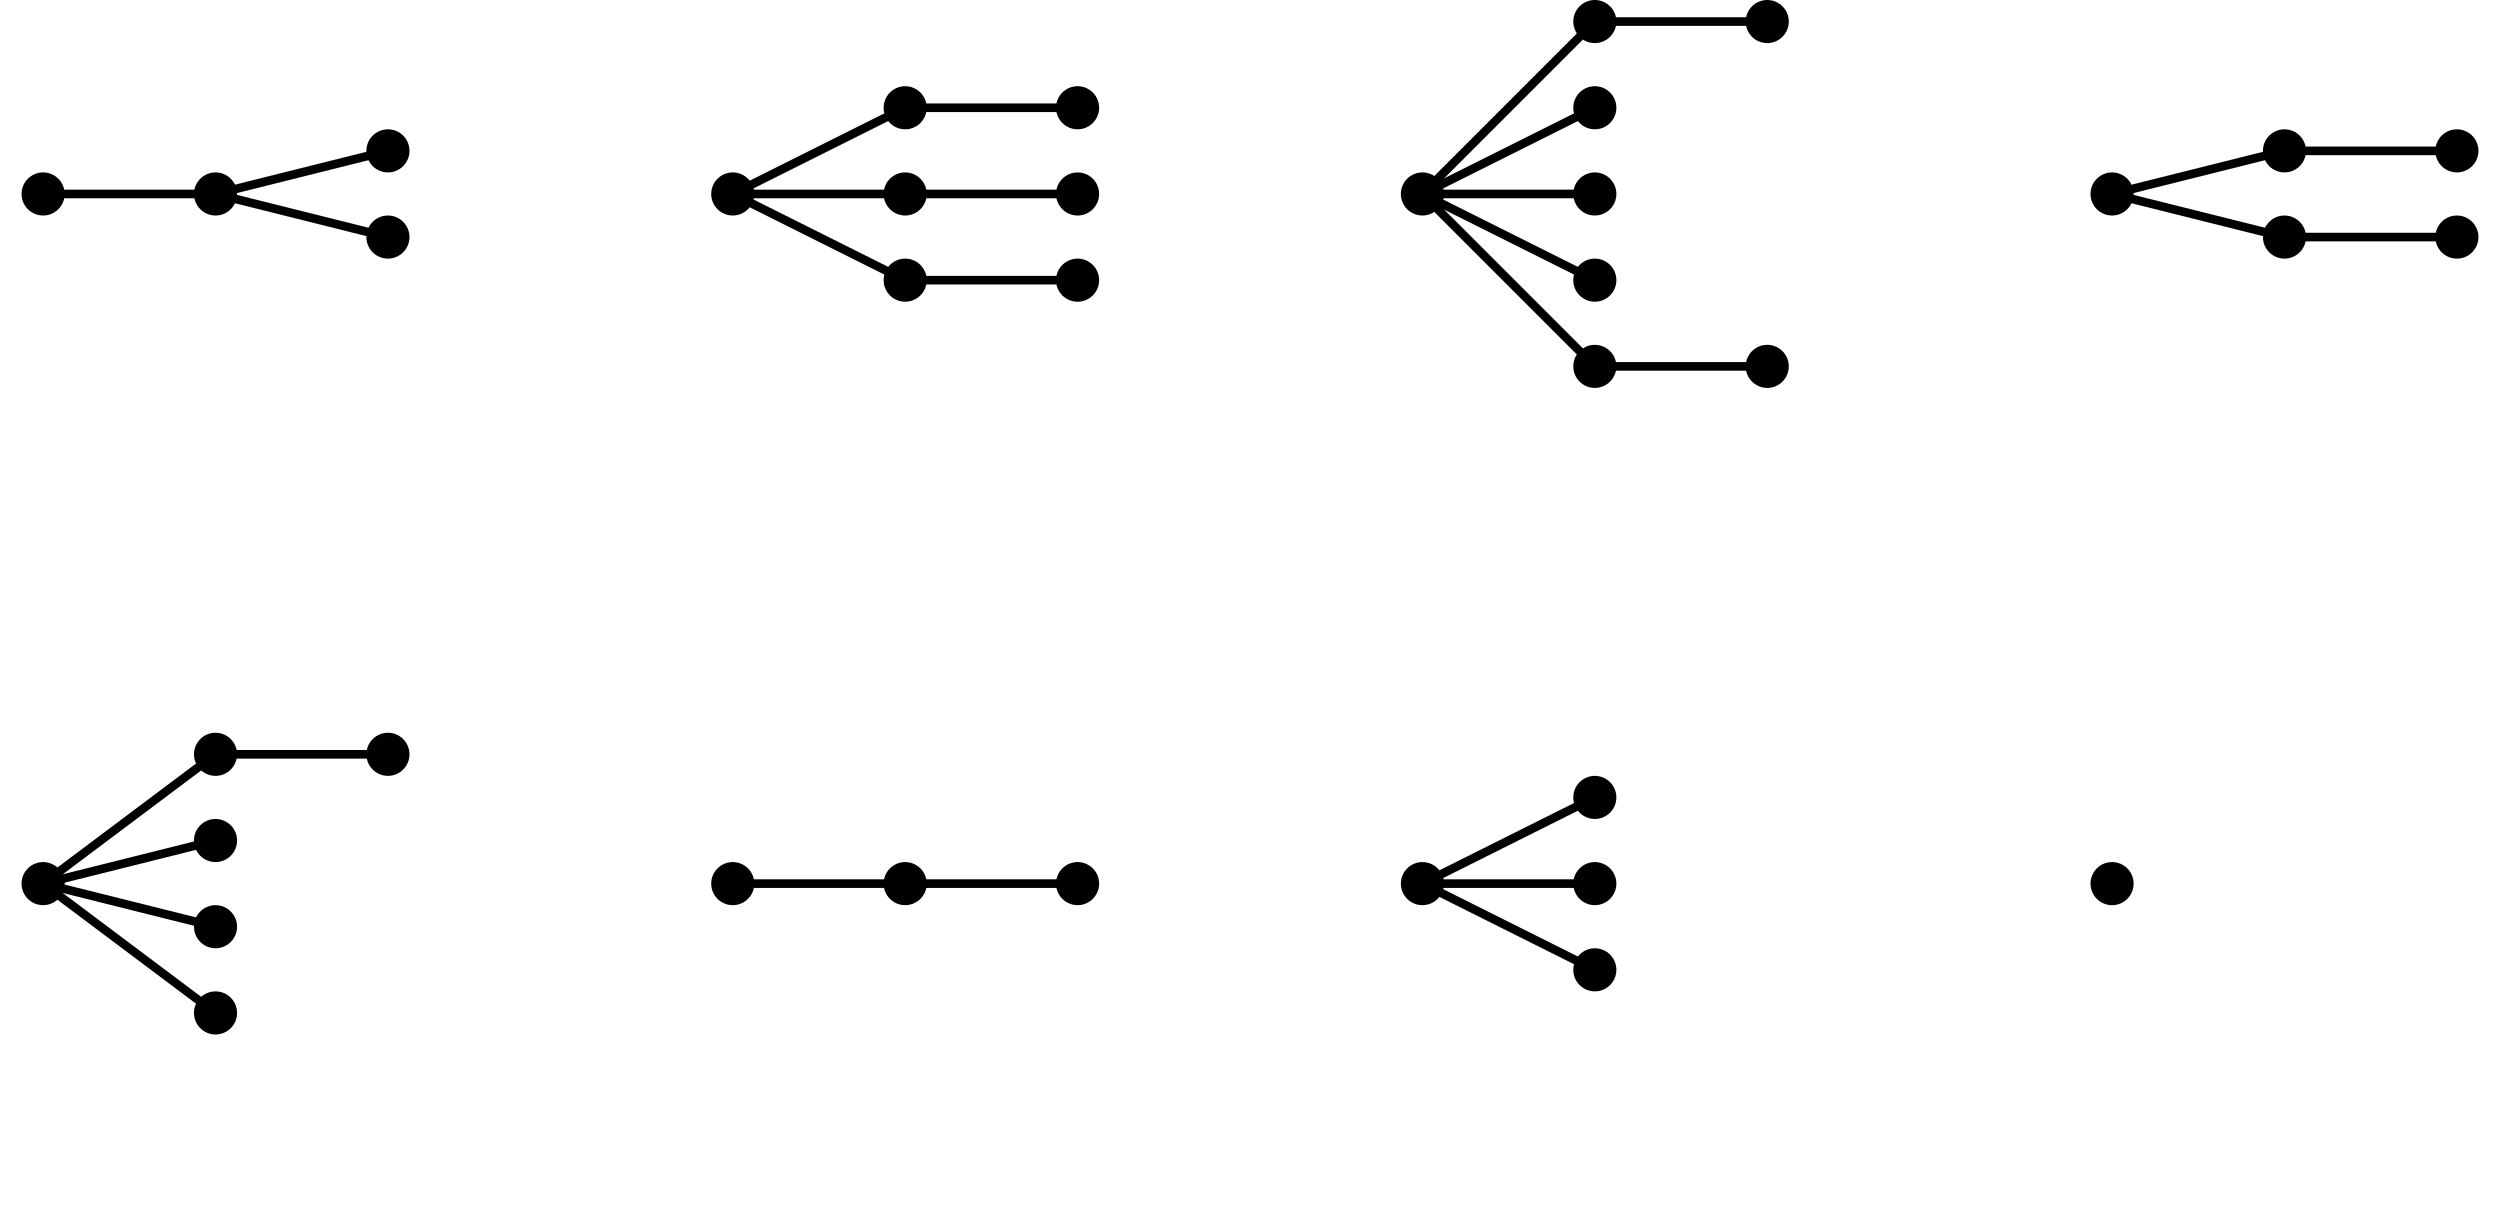
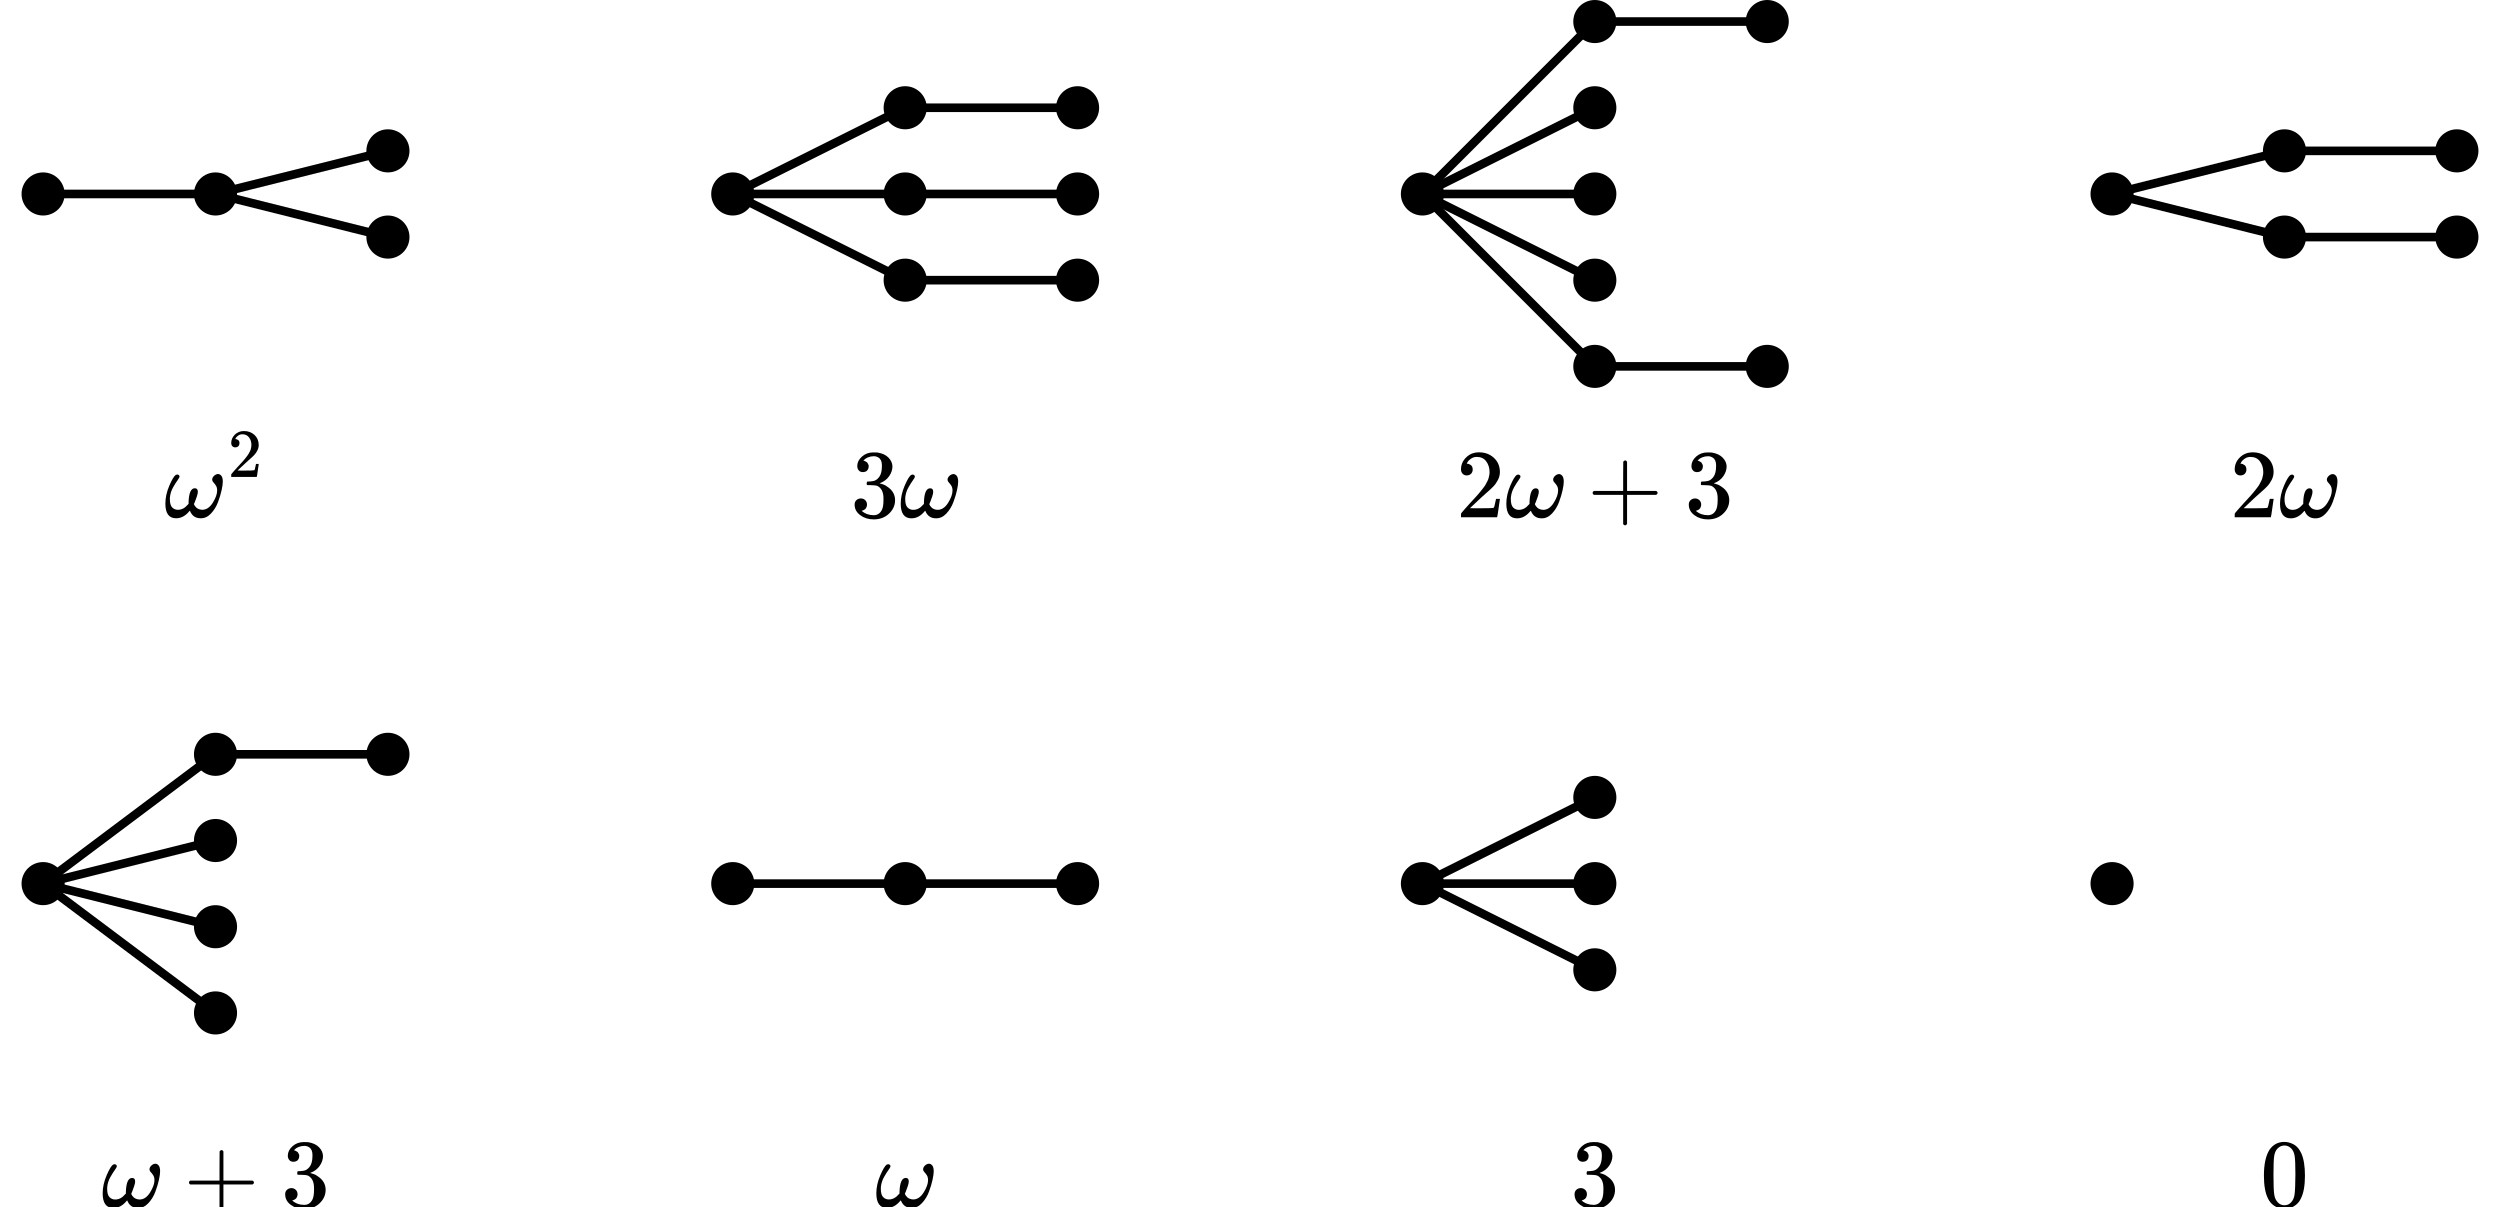
<svg xmlns="http://www.w3.org/2000/svg" xmlns:xlink="http://www.w3.org/1999/xlink" version="1.1" viewBox="-0.5 -2 29 14">
  <svg id="SvgjsSvg1002" style="overflow: hidden; top: -100%; left: -100%; position: absolute; opacity: 0;" width="2" height="0" focusable="false">
    <polyline id="SvgjsPolyline1003" points="" />
    <path id="SvgjsPath1004" d="" />
  </svg>
  <g id="SvgjsG1500" transform="matrix(1,0,0,1,0,-0.25)">
    <line id="SvgjsLine1507" x1="4" y1="1" x2="2" y2="0.5" stroke="#000000" stroke-width="0.1" />
    <line id="SvgjsLine1505" x1="4" y1="0" x2="2" y2="0.5" stroke="#000000" stroke-width="0.1" />
    <line id="SvgjsLine1503" x1="2" y1="0.5" x2="0" y2="0.5" stroke="#000000" stroke-width="0.1" />
    <circle id="SvgjsCircle1501" r="0.25" cx="0" cy="0.5" />
    <circle id="SvgjsCircle1502" r="0.25" cx="2" cy="0.5" />
    <circle id="SvgjsCircle1504" r="0.25" cx="4" cy="0" />
    <circle id="SvgjsCircle1506" r="0.25" cx="4" cy="1" />
  </g>
-   <svg style="" width="0" height="0" role="img" focusable="false" viewBox="0 -883.9 1058.6 894.9" y="4" x="2">
+   <svg style="" width="1.198" height="1.012" role="img" focusable="false" viewBox="0 -883.9 1058.6 894.9" y="3" x="1.401">
    <defs>
      <path id="MJX-9-TEX-I-1D714" d="M495 384Q495 406 514 424T555 443Q574 443 589 425T604 364Q604 334 592 278T555 155T483 38T377 -11Q297 -11 267 66Q266 68 260 61Q201 -11 125 -11Q15 -11 15 139Q15 230 56 325T123 434Q135 441 147 436Q160 429 160 418Q160 406 140 379T94 306T62 208Q61 202 61 187Q61 124 85 100T143 76Q201 76 245 129L253 137V156Q258 297 317 297Q348 297 348 261Q348 243 338 213T318 158L308 135Q309 133 310 129T318 115T334 97T358 83T393 76Q456 76 501 148T546 274Q546 305 533 325T508 357T495 384Z" />
      <path id="MJX-9-TEX-N-32" d="M109 429Q82 429 66 447T50 491Q50 562 103 614T235 666Q326 666 387 610T449 465Q449 422 429 383T381 315T301 241Q265 210 201 149L142 93L218 92Q375 92 385 97Q392 99 409 186V189H449V186Q448 183 436 95T421 3V0H50V19V31Q50 38 56 46T86 81Q115 113 136 137Q145 147 170 174T204 211T233 244T261 278T284 308T305 340T320 369T333 401T340 431T343 464Q343 527 309 573T212 619Q179 619 154 602T119 569T109 550Q109 549 114 549Q132 549 151 535T170 489Q170 464 154 447T109 429Z" />
    </defs>
    <g stroke="currentColor" fill="currentColor" stroke-width="0" transform="scale(1,-1)">
      <g data-mml-node="math">
        <g data-mml-node="msup">
          <g data-mml-node="mi">
            <use data-c="1D714" xlink:href="#MJX-9-TEX-I-1D714" />
          </g>
          <g data-mml-node="mn" transform="translate(655,413) scale(0.707)">
            <use data-c="32" xlink:href="#MJX-9-TEX-N-32" />
          </g>
        </g>
      </g>
    </g>
  </svg>
  <g id="SvgjsG1509" transform="matrix(1,0,0,1,8,-0.75)">
    <line id="SvgjsLine1522" x1="4" y1="2" x2="2" y2="2" stroke="#000000" stroke-width="0.1" />
    <line id="SvgjsLine1520" x1="2" y1="2" x2="0" y2="1" stroke="#000000" stroke-width="0.1" />
    <line id="SvgjsLine1518" x1="4" y1="1" x2="2" y2="1" stroke="#000000" stroke-width="0.1" />
    <line id="SvgjsLine1516" x1="2" y1="1" x2="0" y2="1" stroke="#000000" stroke-width="0.1" />
    <line id="SvgjsLine1514" x1="4" y1="0" x2="2" y2="0" stroke="#000000" stroke-width="0.1" />
    <line id="SvgjsLine1512" x1="2" y1="0" x2="0" y2="1" stroke="#000000" stroke-width="0.1" />
    <circle id="SvgjsCircle1510" r="0.25" cx="0" cy="1" />
    <circle id="SvgjsCircle1511" r="0.25" cx="2" cy="0" />
    <circle id="SvgjsCircle1513" r="0.25" cx="4" cy="0" />
    <circle id="SvgjsCircle1515" r="0.25" cx="2" cy="1" />
    <circle id="SvgjsCircle1517" r="0.25" cx="4" cy="1" />
    <circle id="SvgjsCircle1519" r="0.25" cx="2" cy="2" />
    <circle id="SvgjsCircle1521" r="0.25" cx="4" cy="2" />
  </g>
-   <svg style="" width="0" height="0" role="img" focusable="false" viewBox="0 -665 1122 687" y="4" x="10">
+   <svg style="" width="1.269" height="0.777" role="img" focusable="false" viewBox="0 -665 1122 687" y="3.248" x="9.366">
    <defs>
      <path id="MJX-10-TEX-N-33" d="M127 463Q100 463 85 480T69 524Q69 579 117 622T233 665Q268 665 277 664Q351 652 390 611T430 522Q430 470 396 421T302 350L299 348Q299 347 308 345T337 336T375 315Q457 262 457 175Q457 96 395 37T238 -22Q158 -22 100 21T42 130Q42 158 60 175T105 193Q133 193 151 175T169 130Q169 119 166 110T159 94T148 82T136 74T126 70T118 67L114 66Q165 21 238 21Q293 21 321 74Q338 107 338 175V195Q338 290 274 322Q259 328 213 329L171 330L168 332Q166 335 166 348Q166 366 174 366Q202 366 232 371Q266 376 294 413T322 525V533Q322 590 287 612Q265 626 240 626Q208 626 181 615T143 592T132 580H135Q138 579 143 578T153 573T165 566T175 555T183 540T186 520Q186 498 172 481T127 463Z" />
      <path id="MJX-10-TEX-I-1D714" d="M495 384Q495 406 514 424T555 443Q574 443 589 425T604 364Q604 334 592 278T555 155T483 38T377 -11Q297 -11 267 66Q266 68 260 61Q201 -11 125 -11Q15 -11 15 139Q15 230 56 325T123 434Q135 441 147 436Q160 429 160 418Q160 406 140 379T94 306T62 208Q61 202 61 187Q61 124 85 100T143 76Q201 76 245 129L253 137V156Q258 297 317 297Q348 297 348 261Q348 243 338 213T318 158L308 135Q309 133 310 129T318 115T334 97T358 83T393 76Q456 76 501 148T546 274Q546 305 533 325T508 357T495 384Z" />
    </defs>
    <g stroke="currentColor" fill="currentColor" stroke-width="0" transform="scale(1,-1)">
      <g data-mml-node="math">
        <g data-mml-node="mn">
          <use data-c="33" xlink:href="#MJX-10-TEX-N-33" />
        </g>
        <g data-mml-node="mi" transform="translate(500,0)">
          <use data-c="1D714" xlink:href="#MJX-10-TEX-I-1D714" />
        </g>
      </g>
    </g>
  </svg>
  <g id="SvgjsG1524" transform="matrix(1,0,0,1,16,-1.75)">
    <line id="SvgjsLine1539" x1="4" y1="4" x2="2" y2="4" stroke="#000000" stroke-width="0.1" />
    <line id="SvgjsLine1537" x1="2" y1="4" x2="0" y2="2" stroke="#000000" stroke-width="0.1" />
    <line id="SvgjsLine1535" x1="2" y1="3" x2="0" y2="2" stroke="#000000" stroke-width="0.1" />
    <line id="SvgjsLine1533" x1="2" y1="2" x2="0" y2="2" stroke="#000000" stroke-width="0.1" />
    <line id="SvgjsLine1531" x1="2" y1="1" x2="0" y2="2" stroke="#000000" stroke-width="0.1" />
    <line id="SvgjsLine1529" x1="4" y1="0" x2="2" y2="0" stroke="#000000" stroke-width="0.1" />
    <line id="SvgjsLine1527" x1="2" y1="0" x2="0" y2="2" stroke="#000000" stroke-width="0.1" />
    <circle id="SvgjsCircle1525" r="0.25" cx="0" cy="2" />
    <circle id="SvgjsCircle1526" r="0.25" cx="2" cy="0" />
    <circle id="SvgjsCircle1528" r="0.25" cx="4" cy="0" />
    <circle id="SvgjsCircle1530" r="0.25" cx="2" cy="1" />
    <circle id="SvgjsCircle1532" r="0.25" cx="2" cy="2" />
    <circle id="SvgjsCircle1534" r="0.25" cx="2" cy="3" />
    <circle id="SvgjsCircle1536" r="0.25" cx="2" cy="4" />
    <circle id="SvgjsCircle1538" r="0.25" cx="4" cy="4" />
  </g>
-   <svg style="" width="0" height="0" role="img" focusable="false" viewBox="0 -666 2844.4 748" y="4" x="18">
+   <svg style="" width="3.217" height="0.846" role="img" focusable="false" viewBox="0 -666 2844.4 748" y="3.247" x="16.391">
    <defs>
      <path id="MJX-11-TEX-N-32" d="M109 429Q82 429 66 447T50 491Q50 562 103 614T235 666Q326 666 387 610T449 465Q449 422 429 383T381 315T301 241Q265 210 201 149L142 93L218 92Q375 92 385 97Q392 99 409 186V189H449V186Q448 183 436 95T421 3V0H50V19V31Q50 38 56 46T86 81Q115 113 136 137Q145 147 170 174T204 211T233 244T261 278T284 308T305 340T320 369T333 401T340 431T343 464Q343 527 309 573T212 619Q179 619 154 602T119 569T109 550Q109 549 114 549Q132 549 151 535T170 489Q170 464 154 447T109 429Z" />
      <path id="MJX-11-TEX-I-1D714" d="M495 384Q495 406 514 424T555 443Q574 443 589 425T604 364Q604 334 592 278T555 155T483 38T377 -11Q297 -11 267 66Q266 68 260 61Q201 -11 125 -11Q15 -11 15 139Q15 230 56 325T123 434Q135 441 147 436Q160 429 160 418Q160 406 140 379T94 306T62 208Q61 202 61 187Q61 124 85 100T143 76Q201 76 245 129L253 137V156Q258 297 317 297Q348 297 348 261Q348 243 338 213T318 158L308 135Q309 133 310 129T318 115T334 97T358 83T393 76Q456 76 501 148T546 274Q546 305 533 325T508 357T495 384Z" />
      <path id="MJX-11-TEX-N-2B" d="M56 237T56 250T70 270H369V420L370 570Q380 583 389 583Q402 583 409 568V270H707Q722 262 722 250T707 230H409V-68Q401 -82 391 -82H389H387Q375 -82 369 -68V230H70Q56 237 56 250Z" />
      <path id="MJX-11-TEX-N-33" d="M127 463Q100 463 85 480T69 524Q69 579 117 622T233 665Q268 665 277 664Q351 652 390 611T430 522Q430 470 396 421T302 350L299 348Q299 347 308 345T337 336T375 315Q457 262 457 175Q457 96 395 37T238 -22Q158 -22 100 21T42 130Q42 158 60 175T105 193Q133 193 151 175T169 130Q169 119 166 110T159 94T148 82T136 74T126 70T118 67L114 66Q165 21 238 21Q293 21 321 74Q338 107 338 175V195Q338 290 274 322Q259 328 213 329L171 330L168 332Q166 335 166 348Q166 366 174 366Q202 366 232 371Q266 376 294 413T322 525V533Q322 590 287 612Q265 626 240 626Q208 626 181 615T143 592T132 580H135Q138 579 143 578T153 573T165 566T175 555T183 540T186 520Q186 498 172 481T127 463Z" />
    </defs>
    <g stroke="currentColor" fill="currentColor" stroke-width="0" transform="scale(1,-1)">
      <g data-mml-node="math">
        <g data-mml-node="mn">
          <use data-c="32" xlink:href="#MJX-11-TEX-N-32" />
        </g>
        <g data-mml-node="mi" transform="translate(500,0)">
          <use data-c="1D714" xlink:href="#MJX-11-TEX-I-1D714" />
        </g>
        <g data-mml-node="mo" transform="translate(1344.2,0)">
          <use data-c="2B" xlink:href="#MJX-11-TEX-N-2B" />
        </g>
        <g data-mml-node="mn" transform="translate(2344.4,0)">
          <use data-c="33" xlink:href="#MJX-11-TEX-N-33" />
        </g>
      </g>
    </g>
  </svg>
  <g id="SvgjsG1541" transform="matrix(1,0,0,1,24,-0.25)">
    <line id="SvgjsLine1550" x1="4" y1="1" x2="2" y2="1" stroke="#000000" stroke-width="0.1" />
    <line id="SvgjsLine1548" x1="2" y1="1" x2="0" y2="0.5" stroke="#000000" stroke-width="0.1" />
    <line id="SvgjsLine1546" x1="4" y1="0" x2="2" y2="0" stroke="#000000" stroke-width="0.1" />
    <line id="SvgjsLine1544" x1="2" y1="0" x2="0" y2="0.5" stroke="#000000" stroke-width="0.1" />
    <circle id="SvgjsCircle1542" r="0.25" cx="0" cy="0.5" />
    <circle id="SvgjsCircle1543" r="0.25" cx="2" cy="0" />
    <circle id="SvgjsCircle1545" r="0.25" cx="4" cy="0" />
    <circle id="SvgjsCircle1547" r="0.25" cx="2" cy="1" />
    <circle id="SvgjsCircle1549" r="0.25" cx="4" cy="1" />
  </g>
-   <svg style="" width="0" height="0" role="img" focusable="false" viewBox="0 -666 1122 677" y="4" x="26">
+   <svg style="" width="1.269" height="0.766" role="img" focusable="false" viewBox="0 -666 1122 677" y="3.247" x="25.366">
    <defs>
      <path id="MJX-12-TEX-N-32" d="M109 429Q82 429 66 447T50 491Q50 562 103 614T235 666Q326 666 387 610T449 465Q449 422 429 383T381 315T301 241Q265 210 201 149L142 93L218 92Q375 92 385 97Q392 99 409 186V189H449V186Q448 183 436 95T421 3V0H50V19V31Q50 38 56 46T86 81Q115 113 136 137Q145 147 170 174T204 211T233 244T261 278T284 308T305 340T320 369T333 401T340 431T343 464Q343 527 309 573T212 619Q179 619 154 602T119 569T109 550Q109 549 114 549Q132 549 151 535T170 489Q170 464 154 447T109 429Z" />
      <path id="MJX-12-TEX-I-1D714" d="M495 384Q495 406 514 424T555 443Q574 443 589 425T604 364Q604 334 592 278T555 155T483 38T377 -11Q297 -11 267 66Q266 68 260 61Q201 -11 125 -11Q15 -11 15 139Q15 230 56 325T123 434Q135 441 147 436Q160 429 160 418Q160 406 140 379T94 306T62 208Q61 202 61 187Q61 124 85 100T143 76Q201 76 245 129L253 137V156Q258 297 317 297Q348 297 348 261Q348 243 338 213T318 158L308 135Q309 133 310 129T318 115T334 97T358 83T393 76Q456 76 501 148T546 274Q546 305 533 325T508 357T495 384Z" />
    </defs>
    <g stroke="currentColor" fill="currentColor" stroke-width="0" transform="scale(1,-1)">
      <g data-mml-node="math">
        <g data-mml-node="mn">
          <use data-c="32" xlink:href="#MJX-12-TEX-N-32" />
        </g>
        <g data-mml-node="mi" transform="translate(500,0)">
          <use data-c="1D714" xlink:href="#MJX-12-TEX-I-1D714" />
        </g>
      </g>
    </g>
  </svg>
  <g id="SvgjsG1552" transform="matrix(1,0,0,1,0,6.75)">
    <line id="SvgjsLine1563" x1="2" y1="3" x2="0" y2="1.5" stroke="#000000" stroke-width="0.1" />
    <line id="SvgjsLine1561" x1="2" y1="2" x2="0" y2="1.5" stroke="#000000" stroke-width="0.1" />
    <line id="SvgjsLine1559" x1="2" y1="1" x2="0" y2="1.5" stroke="#000000" stroke-width="0.1" />
    <line id="SvgjsLine1557" x1="4" y1="0" x2="2" y2="0" stroke="#000000" stroke-width="0.1" />
    <line id="SvgjsLine1555" x1="2" y1="0" x2="0" y2="1.5" stroke="#000000" stroke-width="0.1" />
    <circle id="SvgjsCircle1553" r="0.25" cx="0" cy="1.5" />
    <circle id="SvgjsCircle1554" r="0.25" cx="2" cy="0" />
    <circle id="SvgjsCircle1556" r="0.25" cx="4" cy="0" />
    <circle id="SvgjsCircle1558" r="0.25" cx="2" cy="1" />
    <circle id="SvgjsCircle1560" r="0.25" cx="2" cy="2" />
    <circle id="SvgjsCircle1562" r="0.25" cx="2" cy="3" />
  </g>
-   <svg style="" width="0" height="0" role="img" focusable="false" viewBox="0 -665 2344.4 747" y="12" x="2">
+   <svg style="" width="2.652" height="0.845" role="img" focusable="false" viewBox="0 -665 2344.4 747" y="11.248" x="0.674">
    <defs>
      <path id="MJX-13-TEX-I-1D714" d="M495 384Q495 406 514 424T555 443Q574 443 589 425T604 364Q604 334 592 278T555 155T483 38T377 -11Q297 -11 267 66Q266 68 260 61Q201 -11 125 -11Q15 -11 15 139Q15 230 56 325T123 434Q135 441 147 436Q160 429 160 418Q160 406 140 379T94 306T62 208Q61 202 61 187Q61 124 85 100T143 76Q201 76 245 129L253 137V156Q258 297 317 297Q348 297 348 261Q348 243 338 213T318 158L308 135Q309 133 310 129T318 115T334 97T358 83T393 76Q456 76 501 148T546 274Q546 305 533 325T508 357T495 384Z" />
      <path id="MJX-13-TEX-N-2B" d="M56 237T56 250T70 270H369V420L370 570Q380 583 389 583Q402 583 409 568V270H707Q722 262 722 250T707 230H409V-68Q401 -82 391 -82H389H387Q375 -82 369 -68V230H70Q56 237 56 250Z" />
      <path id="MJX-13-TEX-N-33" d="M127 463Q100 463 85 480T69 524Q69 579 117 622T233 665Q268 665 277 664Q351 652 390 611T430 522Q430 470 396 421T302 350L299 348Q299 347 308 345T337 336T375 315Q457 262 457 175Q457 96 395 37T238 -22Q158 -22 100 21T42 130Q42 158 60 175T105 193Q133 193 151 175T169 130Q169 119 166 110T159 94T148 82T136 74T126 70T118 67L114 66Q165 21 238 21Q293 21 321 74Q338 107 338 175V195Q338 290 274 322Q259 328 213 329L171 330L168 332Q166 335 166 348Q166 366 174 366Q202 366 232 371Q266 376 294 413T322 525V533Q322 590 287 612Q265 626 240 626Q208 626 181 615T143 592T132 580H135Q138 579 143 578T153 573T165 566T175 555T183 540T186 520Q186 498 172 481T127 463Z" />
    </defs>
    <g stroke="currentColor" fill="currentColor" stroke-width="0" transform="scale(1,-1)">
      <g data-mml-node="math">
        <g data-mml-node="mi">
          <use data-c="1D714" xlink:href="#MJX-13-TEX-I-1D714" />
        </g>
        <g data-mml-node="mo" transform="translate(844.2,0)">
          <use data-c="2B" xlink:href="#MJX-13-TEX-N-2B" />
        </g>
        <g data-mml-node="mn" transform="translate(1844.4,0)">
          <use data-c="33" xlink:href="#MJX-13-TEX-N-33" />
        </g>
      </g>
    </g>
  </svg>
  <g id="SvgjsG1565" transform="matrix(1,0,0,1,8,8.25)">
    <line id="SvgjsLine1570" x1="4" y1="0" x2="2" y2="0" stroke="#000000" stroke-width="0.1" />
    <line id="SvgjsLine1568" x1="2" y1="0" x2="0" y2="0" stroke="#000000" stroke-width="0.1" />
    <circle id="SvgjsCircle1566" r="0.25" cx="0" cy="0" />
    <circle id="SvgjsCircle1567" r="0.25" cx="2" cy="0" />
    <circle id="SvgjsCircle1569" r="0.25" cx="4" cy="0" />
  </g>
-   <svg style="" width="0" height="0" role="img" focusable="false" viewBox="0 -443 622 454" y="12" x="10">
+   <svg style="" width="0.704" height="0.513" role="img" focusable="false" viewBox="0 -443 622 454" y="11.499" x="9.648">
    <defs>
      <path id="MJX-14-TEX-I-1D714" d="M495 384Q495 406 514 424T555 443Q574 443 589 425T604 364Q604 334 592 278T555 155T483 38T377 -11Q297 -11 267 66Q266 68 260 61Q201 -11 125 -11Q15 -11 15 139Q15 230 56 325T123 434Q135 441 147 436Q160 429 160 418Q160 406 140 379T94 306T62 208Q61 202 61 187Q61 124 85 100T143 76Q201 76 245 129L253 137V156Q258 297 317 297Q348 297 348 261Q348 243 338 213T318 158L308 135Q309 133 310 129T318 115T334 97T358 83T393 76Q456 76 501 148T546 274Q546 305 533 325T508 357T495 384Z" />
    </defs>
    <g stroke="currentColor" fill="currentColor" stroke-width="0" transform="scale(1,-1)">
      <g data-mml-node="math">
        <g data-mml-node="mi">
          <use data-c="1D714" xlink:href="#MJX-14-TEX-I-1D714" />
        </g>
      </g>
    </g>
  </svg>
  <g id="SvgjsG1572" transform="matrix(1,0,0,1,16,7.25)">
    <line id="SvgjsLine1579" x1="2" y1="2" x2="0" y2="1" stroke="#000000" stroke-width="0.1" />
    <line id="SvgjsLine1577" x1="2" y1="1" x2="0" y2="1" stroke="#000000" stroke-width="0.1" />
    <line id="SvgjsLine1575" x1="2" y1="0" x2="0" y2="1" stroke="#000000" stroke-width="0.1" />
    <circle id="SvgjsCircle1573" r="0.25" cx="0" cy="1" />
    <circle id="SvgjsCircle1574" r="0.25" cx="2" cy="0" />
    <circle id="SvgjsCircle1576" r="0.25" cx="2" cy="1" />
    <circle id="SvgjsCircle1578" r="0.25" cx="2" cy="2" />
  </g>
-   <svg style="" width="0" height="0" role="img" focusable="false" viewBox="0 -665 500 687" y="12" x="18">
+   <svg style="" width="0.566" height="0.777" role="img" focusable="false" viewBox="0 -665 500 687" y="11.248" x="17.717">
    <defs>
      <path id="MJX-15-TEX-N-33" d="M127 463Q100 463 85 480T69 524Q69 579 117 622T233 665Q268 665 277 664Q351 652 390 611T430 522Q430 470 396 421T302 350L299 348Q299 347 308 345T337 336T375 315Q457 262 457 175Q457 96 395 37T238 -22Q158 -22 100 21T42 130Q42 158 60 175T105 193Q133 193 151 175T169 130Q169 119 166 110T159 94T148 82T136 74T126 70T118 67L114 66Q165 21 238 21Q293 21 321 74Q338 107 338 175V195Q338 290 274 322Q259 328 213 329L171 330L168 332Q166 335 166 348Q166 366 174 366Q202 366 232 371Q266 376 294 413T322 525V533Q322 590 287 612Q265 626 240 626Q208 626 181 615T143 592T132 580H135Q138 579 143 578T153 573T165 566T175 555T183 540T186 520Q186 498 172 481T127 463Z" />
    </defs>
    <g stroke="currentColor" fill="currentColor" stroke-width="0" transform="scale(1,-1)">
      <g data-mml-node="math">
        <g data-mml-node="mn">
          <use data-c="33" xlink:href="#MJX-15-TEX-N-33" />
        </g>
      </g>
    </g>
  </svg>
  <g id="SvgjsG1581" transform="matrix(1,0,0,1,24,8.25)">
    <circle id="SvgjsCircle1582" r="0.25" cx="0" cy="0" />
  </g>
-   <svg style="" width="0" height="0" role="img" focusable="false" viewBox="0 -666 500 688" y="12" x="26">
+   <svg style="" width="0.566" height="0.778" role="img" focusable="false" viewBox="0 -666 500 688" y="11.246" x="25.717">
    <defs>
      <path id="MJX-16-TEX-N-30" d="M96 585Q152 666 249 666Q297 666 345 640T423 548Q460 465 460 320Q460 165 417 83Q397 41 362 16T301 -15T250 -22Q224 -22 198 -16T137 16T82 83Q39 165 39 320Q39 494 96 585ZM321 597Q291 629 250 629Q208 629 178 597Q153 571 145 525T137 333Q137 175 145 125T181 46Q209 16 250 16Q290 16 318 46Q347 76 354 130T362 333Q362 478 354 524T321 597Z" />
    </defs>
    <g stroke="currentColor" fill="currentColor" stroke-width="0" transform="scale(1,-1)">
      <g data-mml-node="math">
        <g data-mml-node="mn">
          <use data-c="30" xlink:href="#MJX-16-TEX-N-30" />
        </g>
      </g>
    </g>
  </svg>
</svg>
